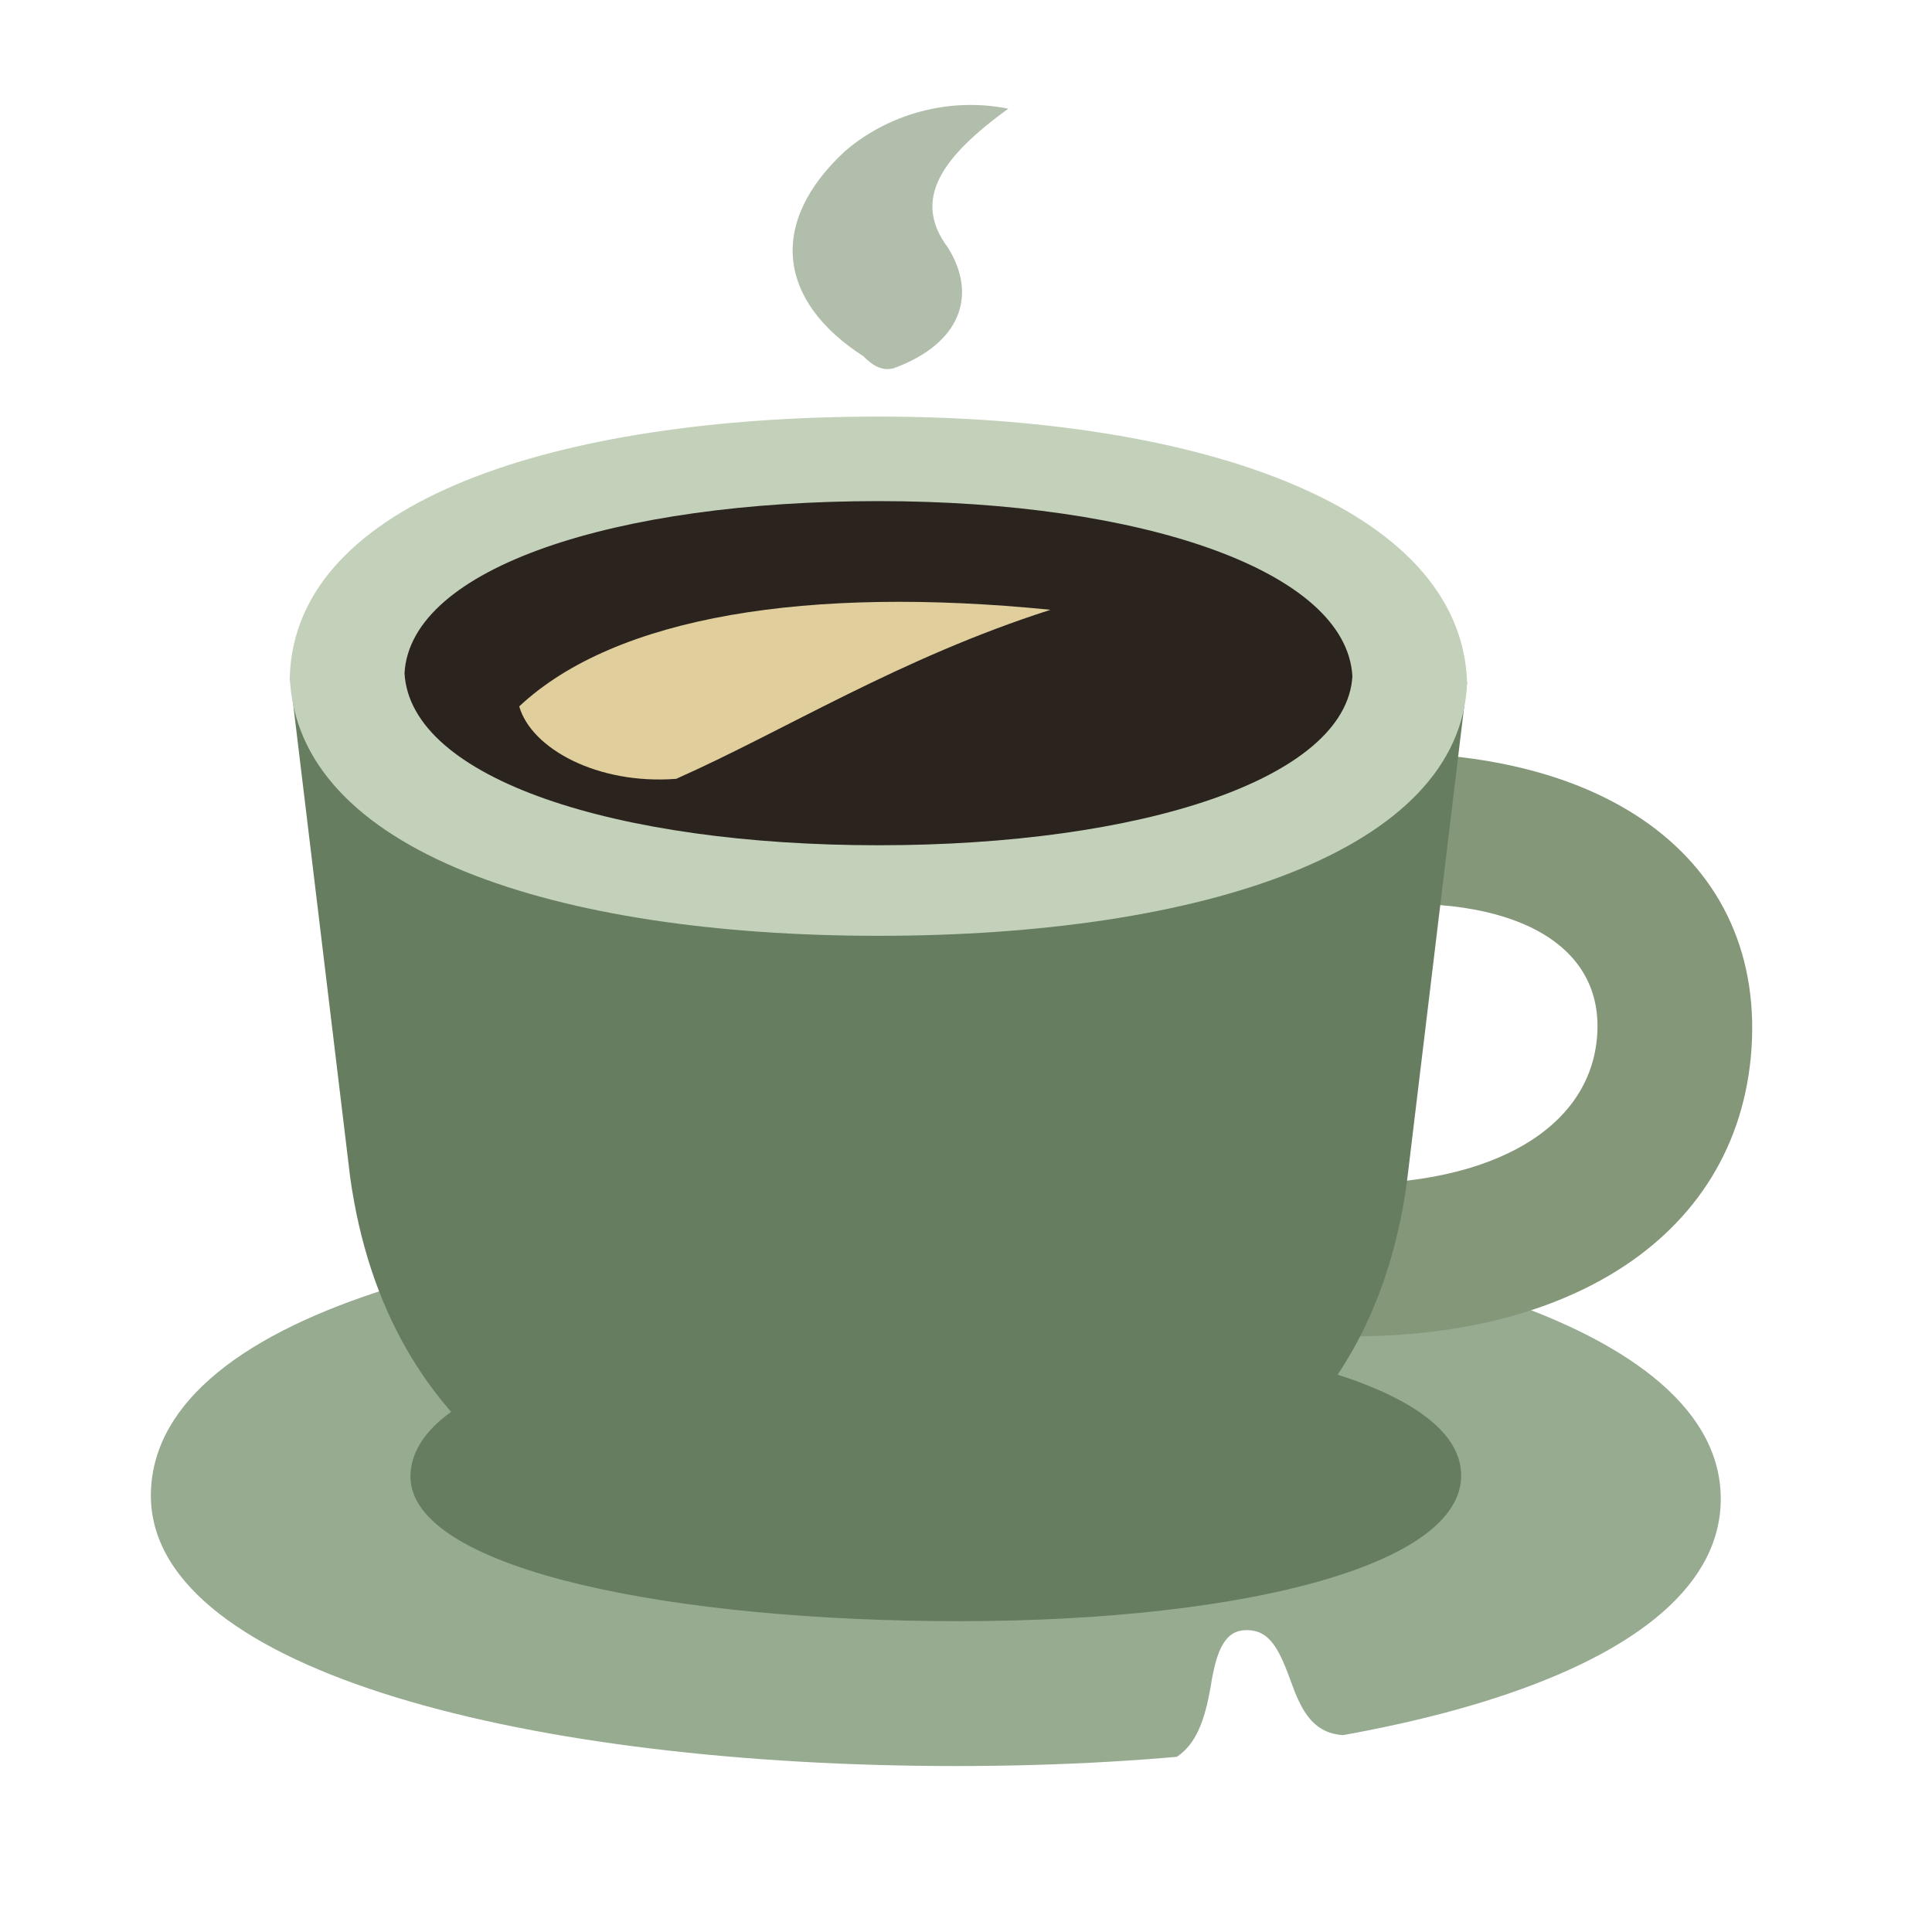
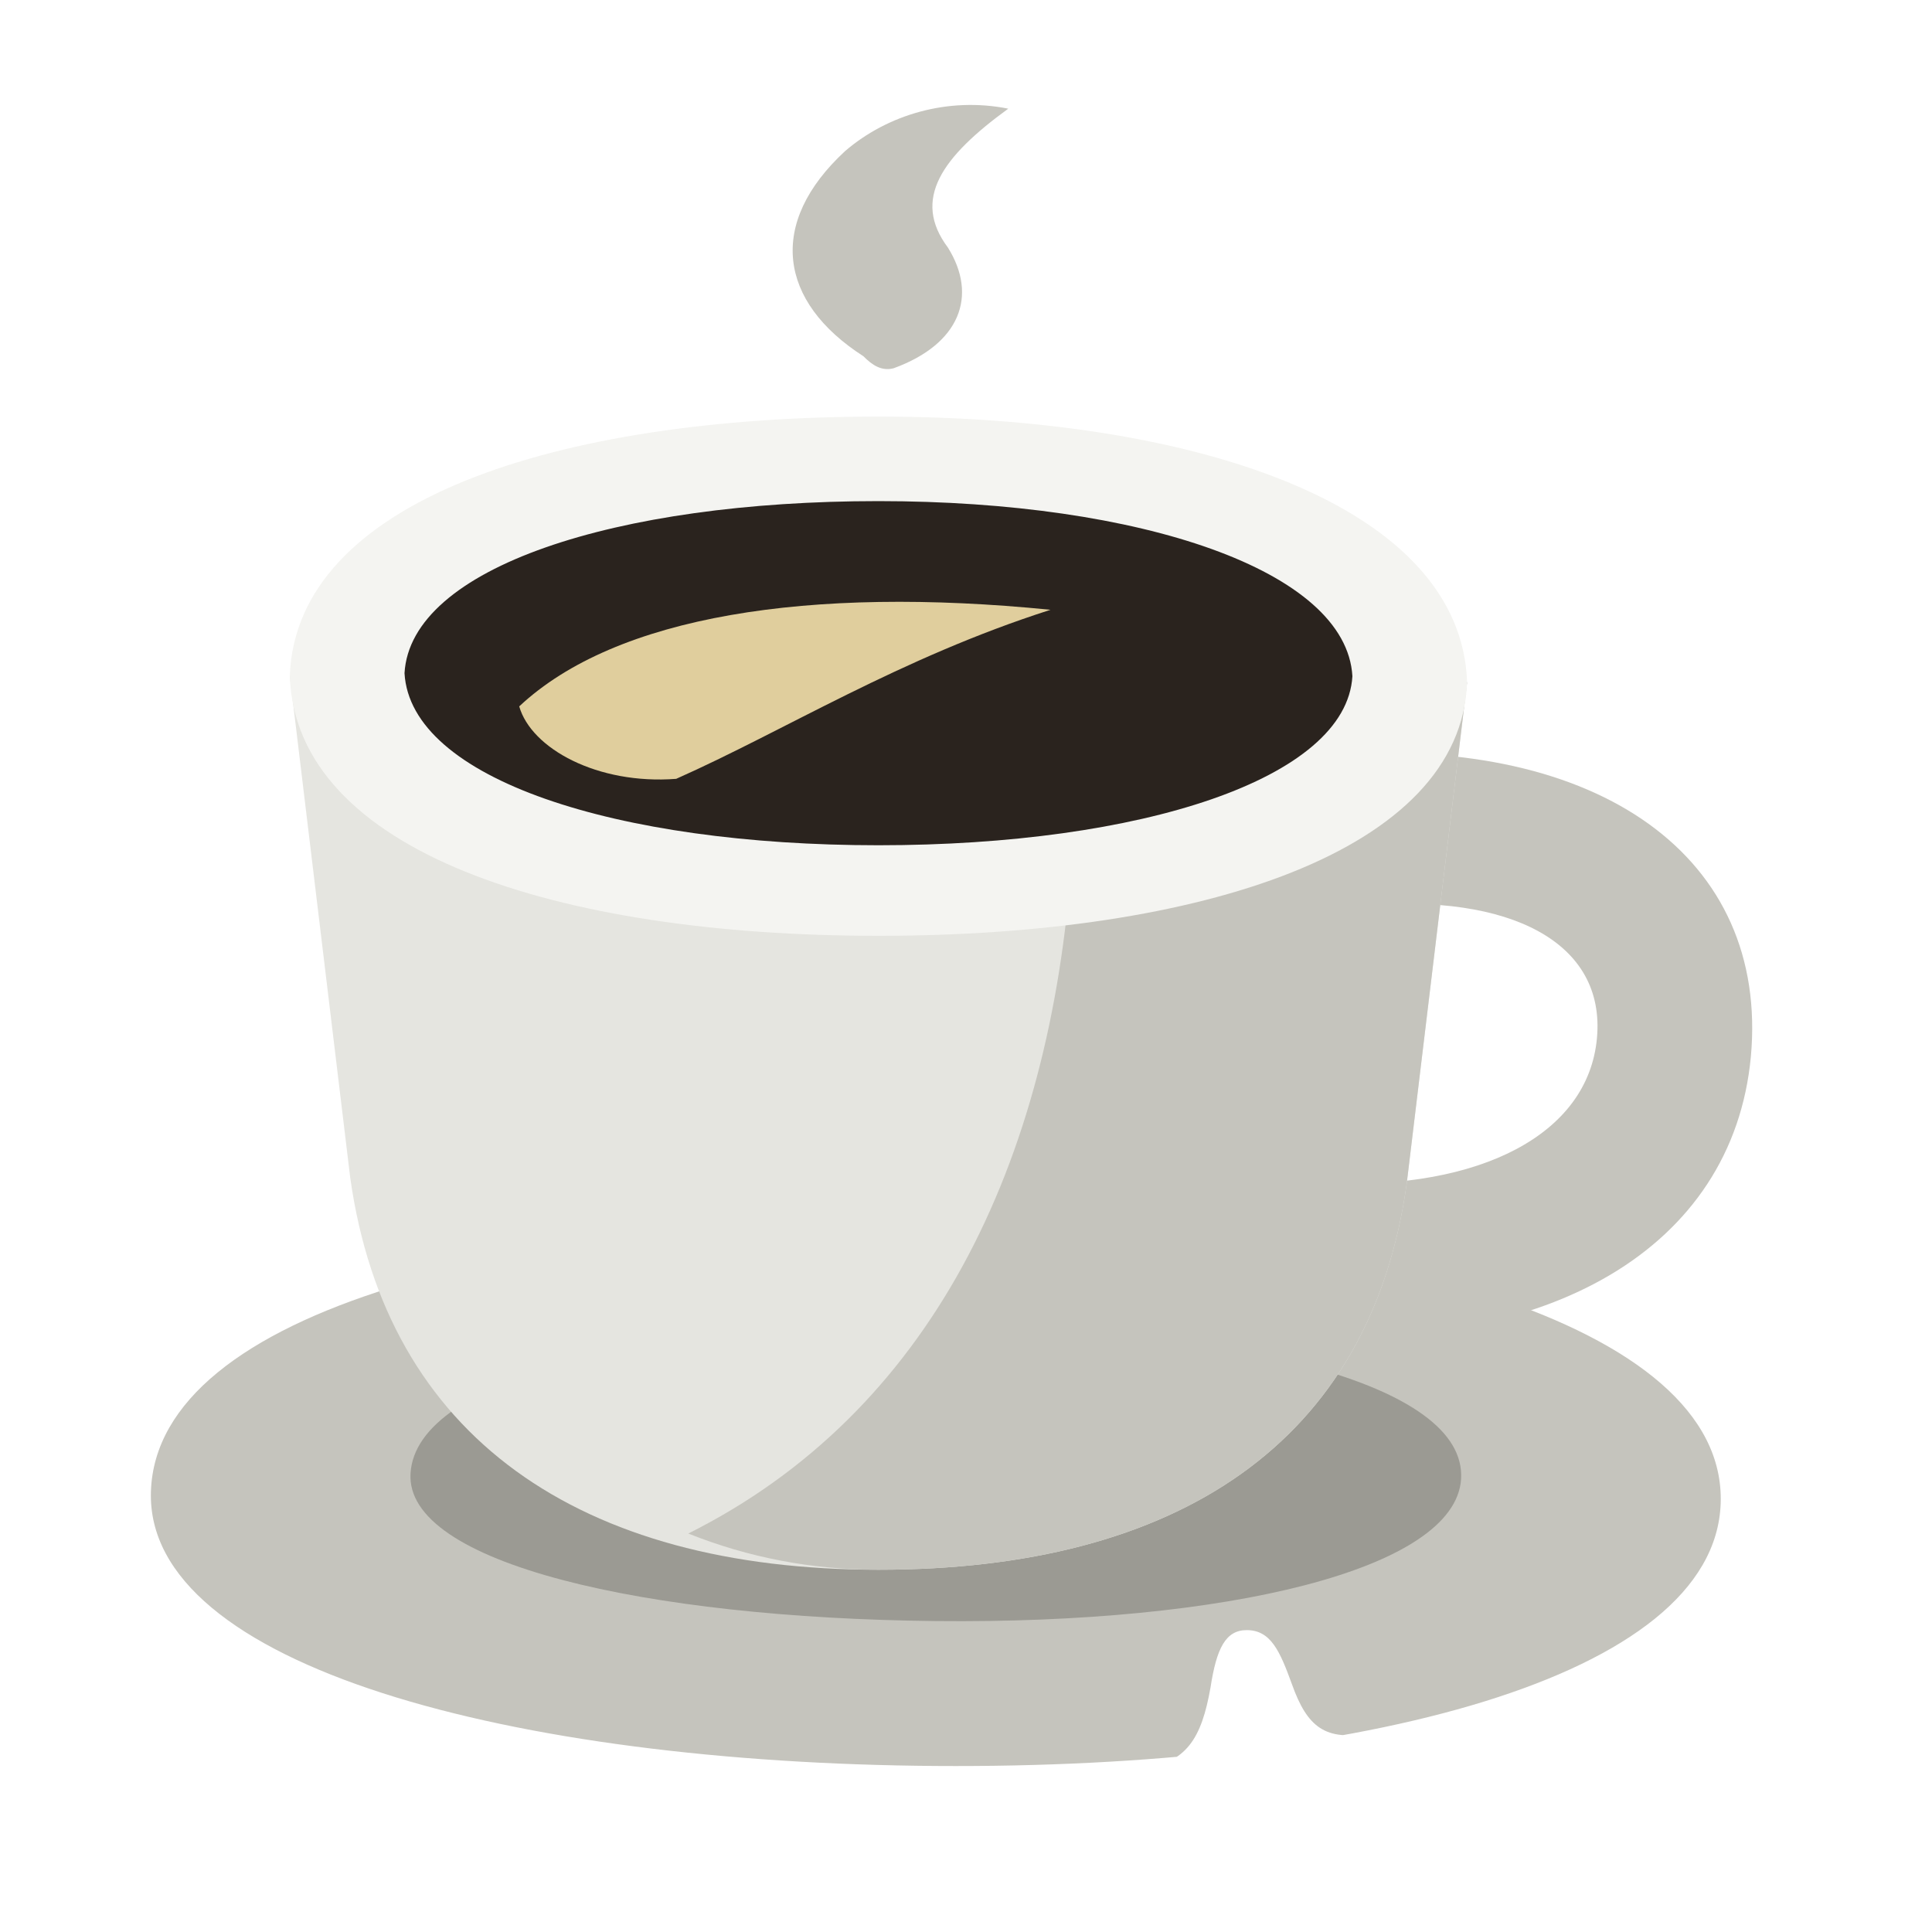
<svg xmlns="http://www.w3.org/2000/svg" viewBox="0 0 64 64" role="img" aria-labelledby="title description">
  <defs>
    <clipPath id="contour">
      <path clip-rule="evenodd" d="M0 0H64V64H0Z M37.4 63 L37.8 58.6 C39.3 58.4 39.8 57.6 40.1 55.9 C40.3 54.6 40.6 54 41.3 54 C42.1 54 42.4 54.7 42.8 55.8 C43.3 57.2 43.9 57.7 45.4 57.4 L46.2 63 Z" />
    </clipPath>
  </defs>
  <g clip-path="url(#contour)">
-     <path id="saucer" data-token="sage.400" fill="#97AB91" d="M5 49.4 C5.2 43.4 17.2 40.4 31.2 40.5 C45.2 40.6 57.2 43.8 57 49.8 C56.8 55.6 45 58.6 31 58.5 C17 58.4 4.8 55.2 5 49.4 Z" />
-     <path id="saucer-well" data-token="sage.600" fill="#667D60" d="M13.6 48.8 C13.8 45.6 21.6 43.8 31.2 43.9 C40.8 44 48.6 45.8 48.4 49 C48.2 52 40.6 53.8 31 53.7 C21.4 53.6 13.4 51.8 13.6 48.8 Z" />
-     <path id="handle" data-token="sage.500" fill="#849779" d="M44.2 25 C53 24.4 58.6 28.4 58 35 C57.4 41.4 51.2 44.8 43 44.2 L44 39.2 C49 39.4 52.6 37.6 52.9 34.4 C53.2 31.2 50 29.6 45.2 30 Z" />
-     <path id="cup" data-token="sage.600" fill="#667D60" d="M9.6 22.4 L48.6 22.6 L46.6 39.2 C45.4 47.8 39 52 29.1 52 C19.2 52 12.8 47.6 11.6 39 Z" />
-     <path id="rim" data-token="sage.200" fill="#C4D1BA" d="M9.6 22.4 C9.8 16.6 18.4 13.8 29.1 13.8 C39.8 13.8 48.4 16.8 48.6 22.6 C48.4 28.2 39.8 31 29.1 31 C18.4 31 9.8 28.2 9.6 22.4 Z" />
+     <path id="saucer" data-token="neutral.300" fill="#C5C4BD" d="M5 49.4 C5.2 43.4 17.2 40.4 31.2 40.5 C45.2 40.6 57.2 43.8 57 49.8 C56.8 55.6 45 58.6 31 58.5 C17 58.4 4.8 55.2 5 49.4 Z" />
+     <path id="saucer-well" data-token="neutral.400" fill="#9B9A93" d="M13.6 48.8 C13.8 45.6 21.6 43.8 31.2 43.9 C40.8 44 48.6 45.8 48.4 49 C48.2 52 40.6 53.8 31 53.7 C21.4 53.6 13.4 51.8 13.6 48.8 Z" />
+     <path id="handle" data-token="neutral.300" fill="#C5C4BD" d="M44.2 25 C53 24.4 58.6 28.4 58 35 C57.4 41.4 51.2 44.8 43 44.2 L44 39.2 C49 39.4 52.6 37.6 52.9 34.4 C53.2 31.2 50 29.6 45.2 30 Z" />
+     <path id="cup" data-token="neutral.200" fill="#E5E5E0" d="M9.6 22.4 L48.6 22.6 L46.6 39.2 C45.4 47.8 39 52 29.1 52 C19.2 52 12.8 47.6 11.6 39 Z" />
+     <path id="cup-shade" data-token="neutral.300" fill="#C5C4BD" d="M35.5 28.5 C34.8 38.6 30.8 46.8 22.8 50.8 C24.8 51.6 26.9 52 29.1 52 C39 52 45.4 47.8 46.6 39.2 L48.6 22.6 C44.8 26.2 40.4 27.9 35.5 28.5 Z" />
+     <path id="rim" data-token="neutral.100" fill="#F4F4F1" d="M9.6 22.4 C9.8 16.6 18.4 13.8 29.1 13.8 C39.8 13.8 48.4 16.8 48.6 22.6 C48.4 28.2 39.8 31 29.1 31 C18.4 31 9.8 28.2 9.6 22.4 Z" />
    <path id="brew" data-token="earth.950" fill="#2A231E" d="M13.4 22.3 C13.6 18.8 20.4 16.6 29.1 16.6 C37.8 16.6 44.6 18.9 44.8 22.4 C44.6 25.8 37.8 28 29.1 28 C20.4 28 13.6 25.8 13.4 22.3 Z" />
    <path id="crema" data-token="ochre.200" fill="#E0CE9D" d="M17.2 23.4 C20.4 20.4 26.8 19.4 34.8 20.2 C29.8 21.8 26 24.2 22.4 25.8 C19.8 26 17.6 24.8 17.2 23.4 Z" />
-     <path id="steam" data-token="sage.300" fill="#B0BEAB" d="M28.6 11.8 C25.8 10 25.4 7.4 28 5 C29.4 3.8 31.4 3.2 33.4 3.6 C31.2 5.2 30.2 6.6 31.4 8.2 C32.4 9.8 31.8 11.4 29.6 12.2 C29.2 12.3 28.9 12.1 28.6 11.8 Z" />
+     <path id="steam" data-token="neutral.300" fill="#C5C4BD" d="M28.6 11.8 C25.8 10 25.4 7.4 28 5 C29.4 3.8 31.4 3.2 33.4 3.6 C31.2 5.2 30.2 6.6 31.4 8.2 C32.4 9.8 31.8 11.4 29.6 12.2 C29.2 12.3 28.9 12.1 28.6 11.8 Z" />
  </g>
</svg>
